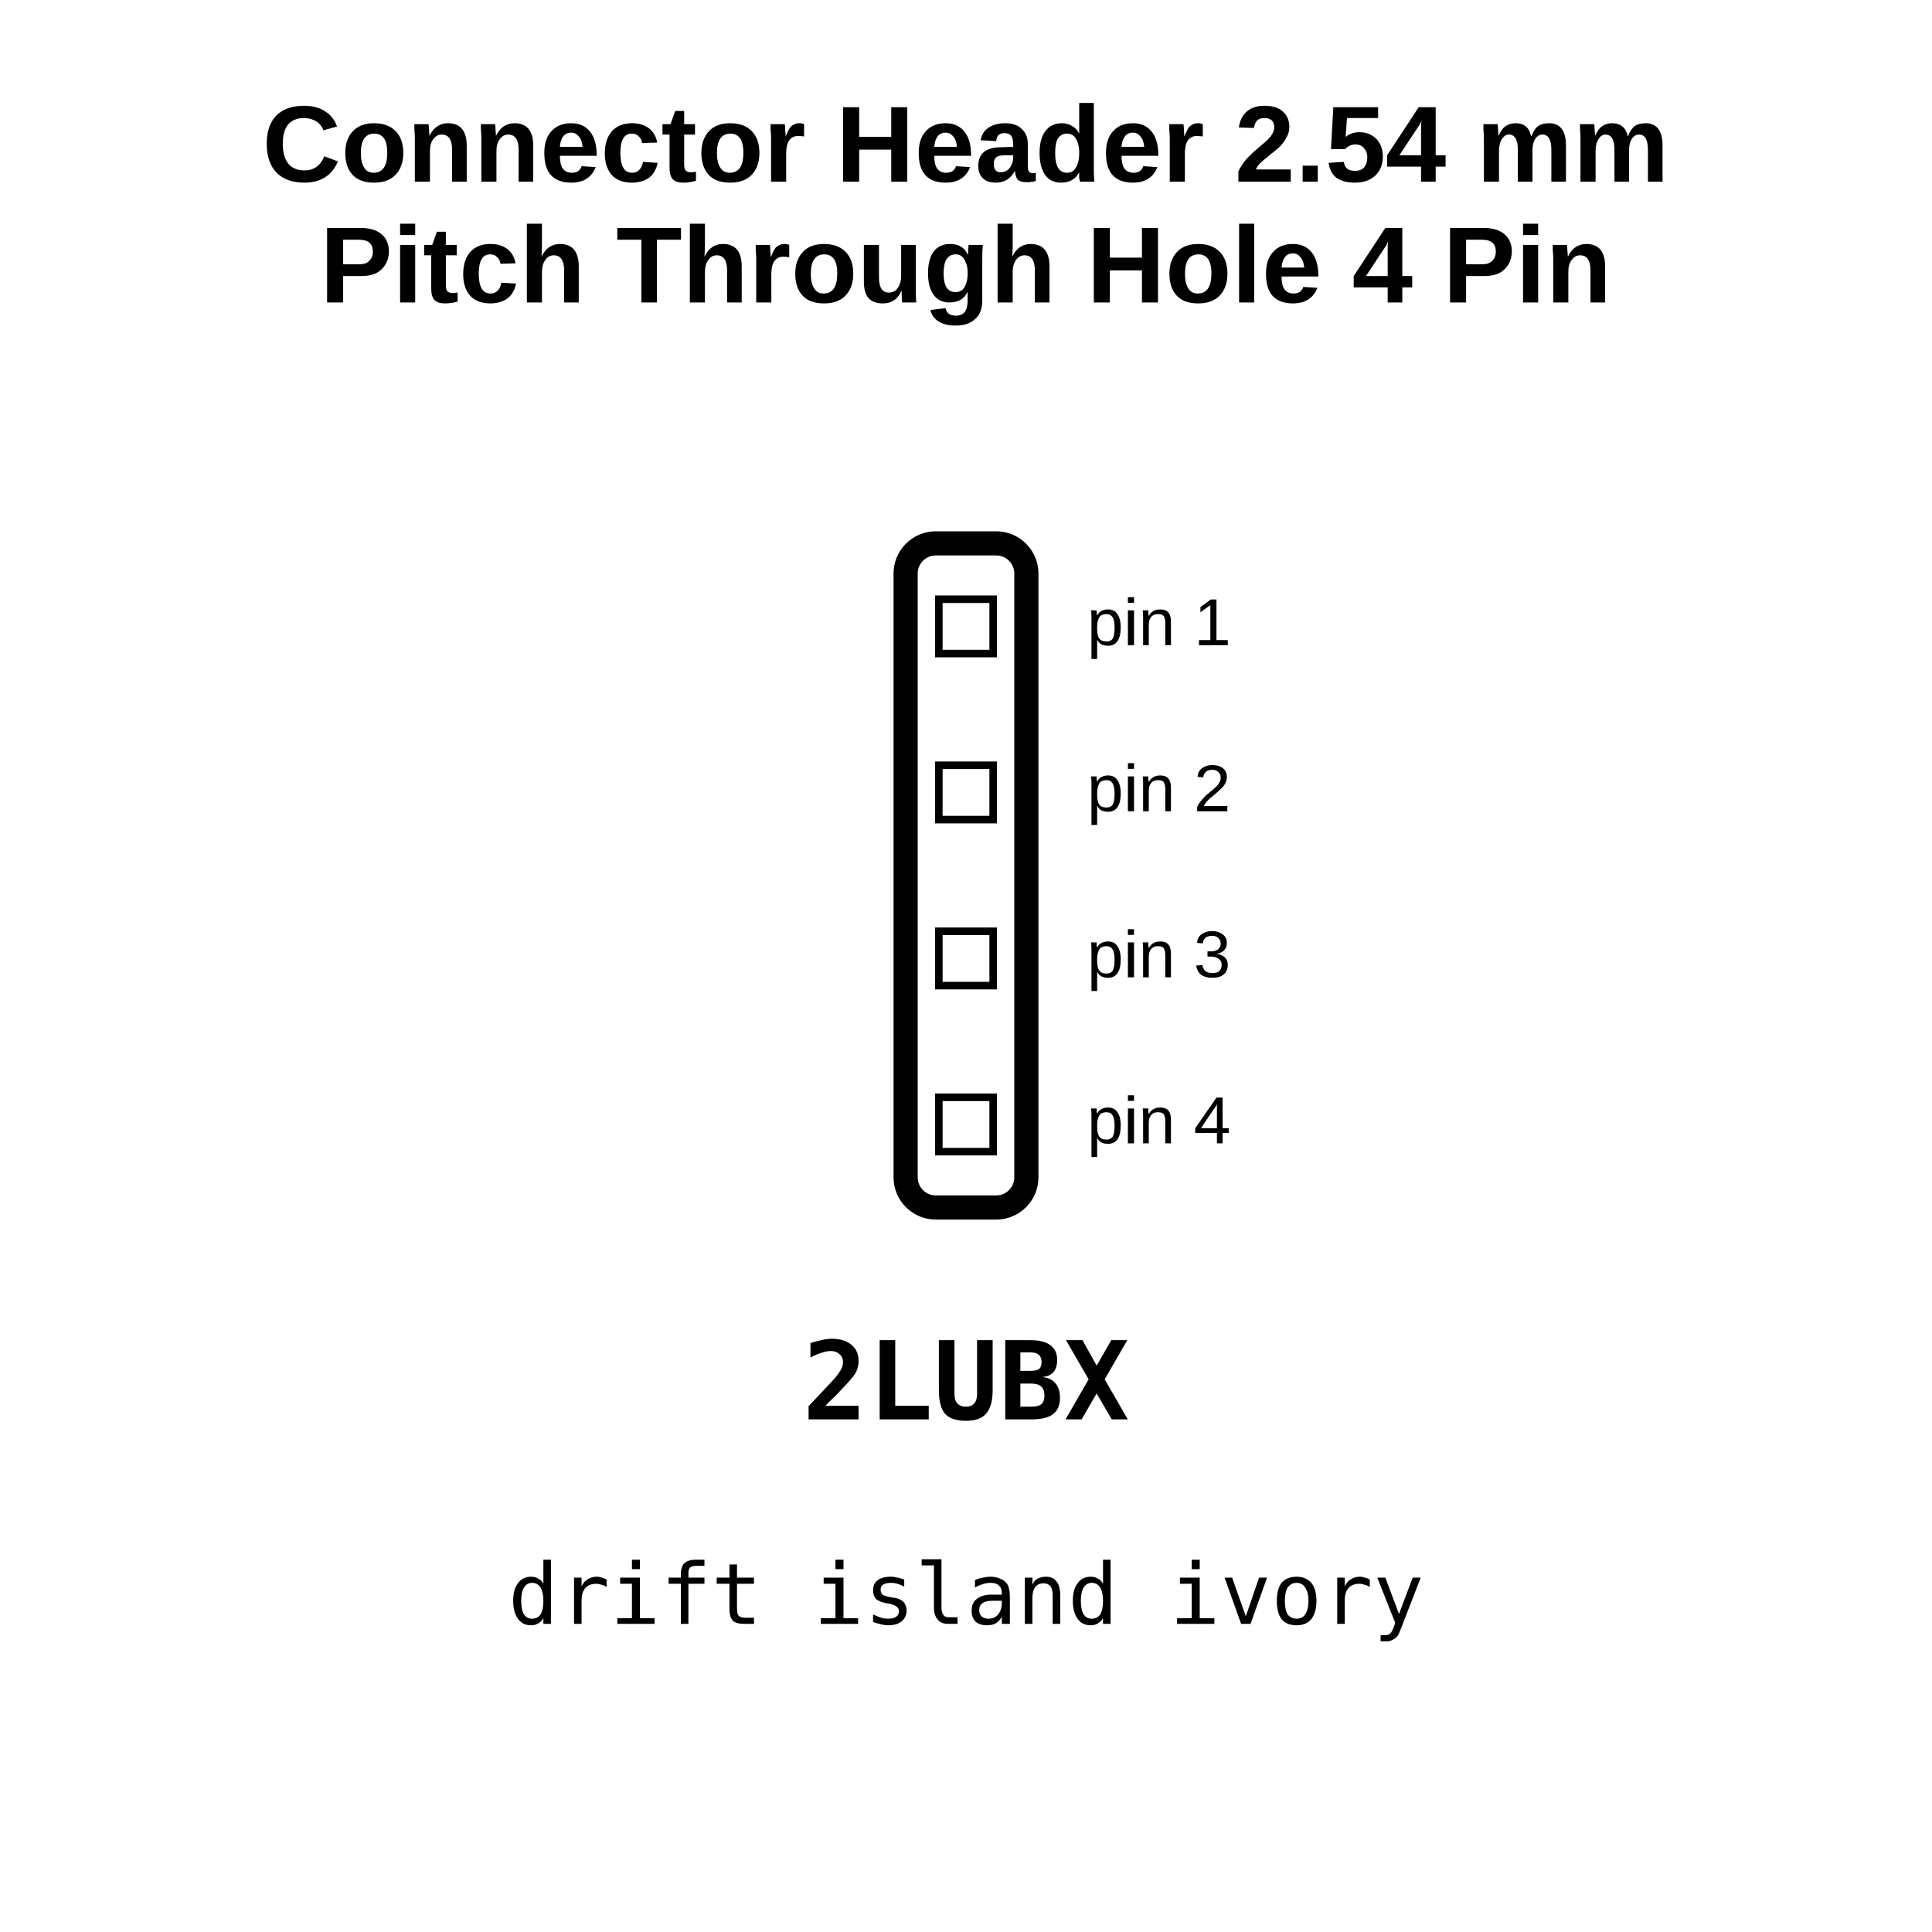
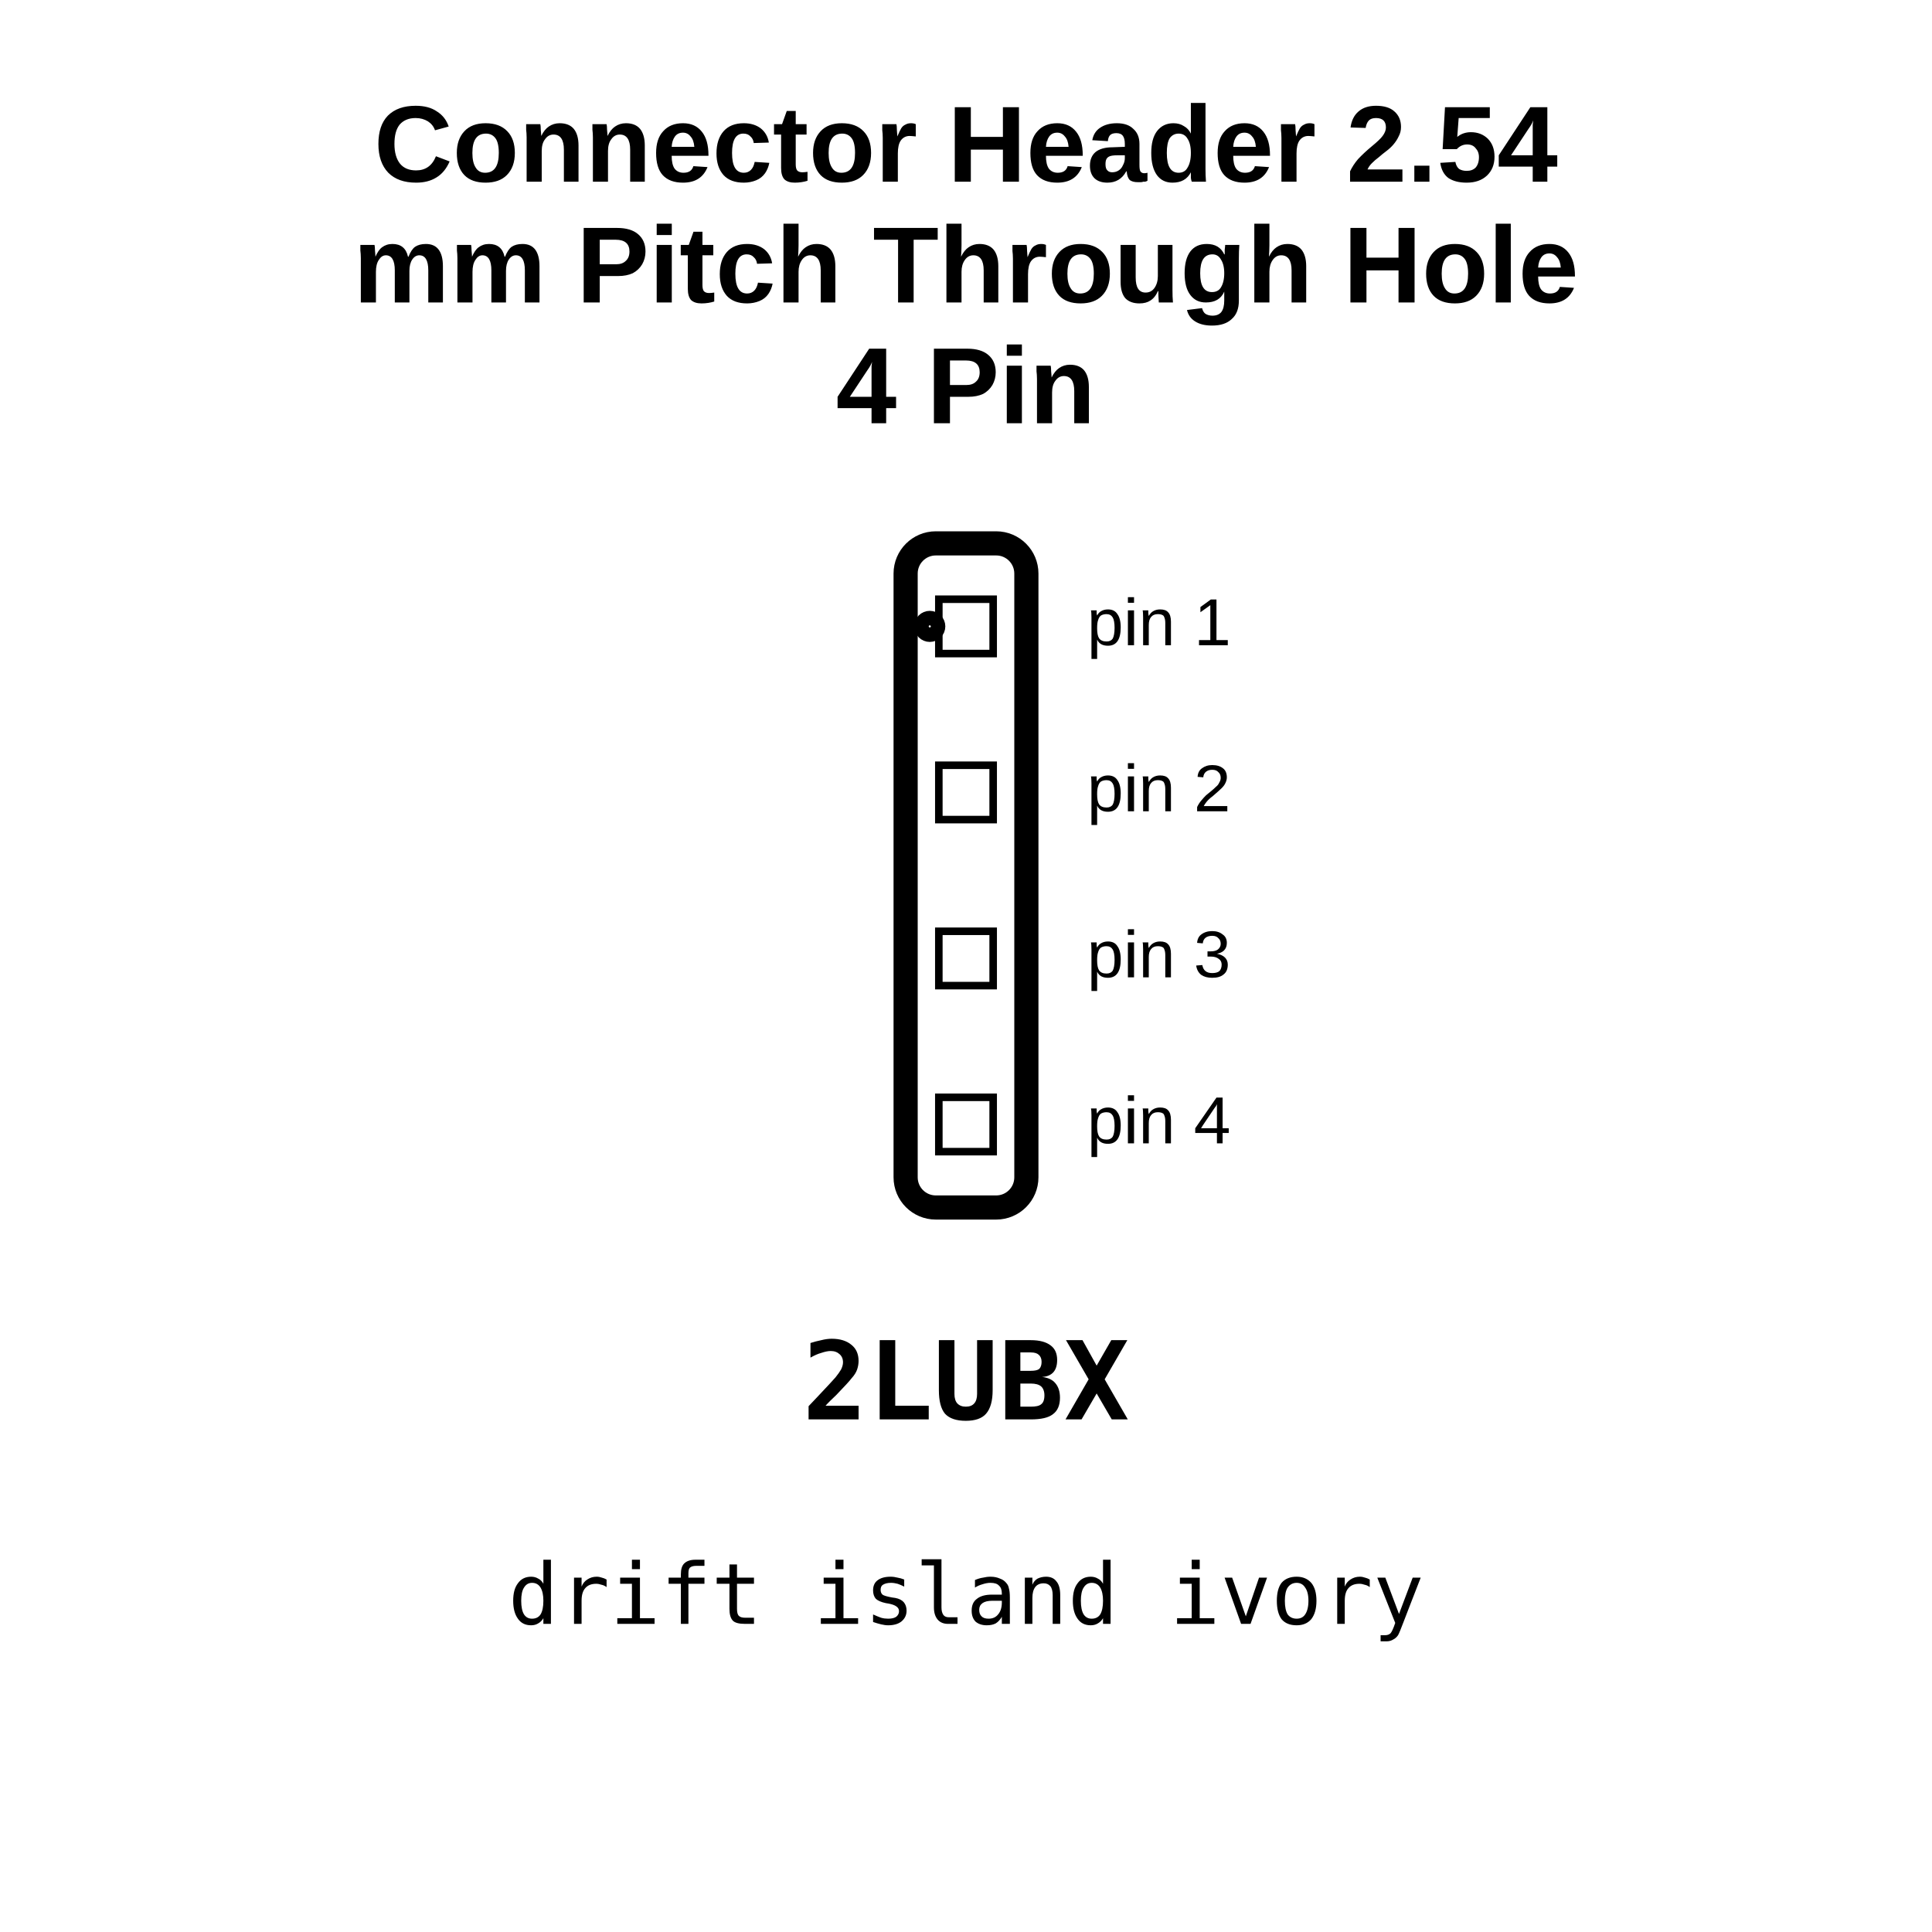
<svg xmlns="http://www.w3.org/2000/svg" width="64mm" height="64mm" viewBox="0 0 64 64">
  <rect x="0" y="0" width="64" height="64" fill="#FFFFFF" stroke="none" />
-   <text x="32" y="5" font-family="Arial, sans-serif" font-size="3.6" font-weight="bold" text-anchor="middle" dominant-baseline="middle" fill="#000000">Connector Header 2.54 mm</text>
-   <text x="32" y="9" font-family="Arial, sans-serif" font-size="3.6" font-weight="bold" text-anchor="middle" dominant-baseline="middle" fill="#000000">Pitch Through Hole 4 Pin</text>
+   <text x="32" y="5" font-family="Arial, sans-serif" font-size="3.6" font-weight="bold" text-anchor="middle" dominant-baseline="middle" fill="#000000">Connector Header 2.54</text>
+   <text x="32" y="9" font-family="Arial, sans-serif" font-size="3.6" font-weight="bold" text-anchor="middle" dominant-baseline="middle" fill="#000000">mm Pitch Through Hole</text>
+   <text x="32" y="13" font-family="Arial, sans-serif" font-size="3.6" font-weight="bold" text-anchor="middle" dominant-baseline="middle" fill="#000000">4 Pin</text>
  <rect x="30" y="18" width="4" height="22" rx="1" ry="1" fill="#FFFFFF" stroke="#000000" stroke-width="0.8" />
  <rect x="31.1" y="19.85" width="1.8" height="1.8" fill="#FFFFFF" stroke="#000000" stroke-width="0.25" />
  <rect x="31.1" y="25.35" width="1.8" height="1.8" fill="#FFFFFF" stroke="#000000" stroke-width="0.25" />
  <rect x="31.1" y="30.85" width="1.8" height="1.8" fill="#FFFFFF" stroke="#000000" stroke-width="0.25" />
  <rect x="31.1" y="36.35" width="1.8" height="1.8" fill="#FFFFFF" stroke="#000000" stroke-width="0.25" />
+   <circle cx="30.8" cy="20.75" r="0.24" fill="#FFFFFF" stroke="#000000" stroke-width="0.55" />
  <text x="36" y="20.75" font-family="Arial, sans-serif" font-size="2.2" text-anchor="start" dominant-baseline="middle" fill="#000000">pin 1</text>
  <text x="36" y="26.25" font-family="Arial, sans-serif" font-size="2.2" text-anchor="start" dominant-baseline="middle" fill="#000000">pin 2</text>
  <text x="36" y="31.75" font-family="Arial, sans-serif" font-size="2.2" text-anchor="start" dominant-baseline="middle" fill="#000000">pin 3</text>
  <text x="36" y="37.25" font-family="Arial, sans-serif" font-size="2.2" text-anchor="start" dominant-baseline="middle" fill="#000000">pin 4</text>
  <text x="32" y="46" font-family="Consolas, monospace" font-size="3.6" font-weight="bold" text-anchor="middle" dominant-baseline="middle" fill="#000000">2LUBX</text>
  <text x="32" y="53" font-family="Consolas, monospace" font-size="2.8" text-anchor="middle" dominant-baseline="middle" fill="#000000">drift island ivory</text>
</svg>
